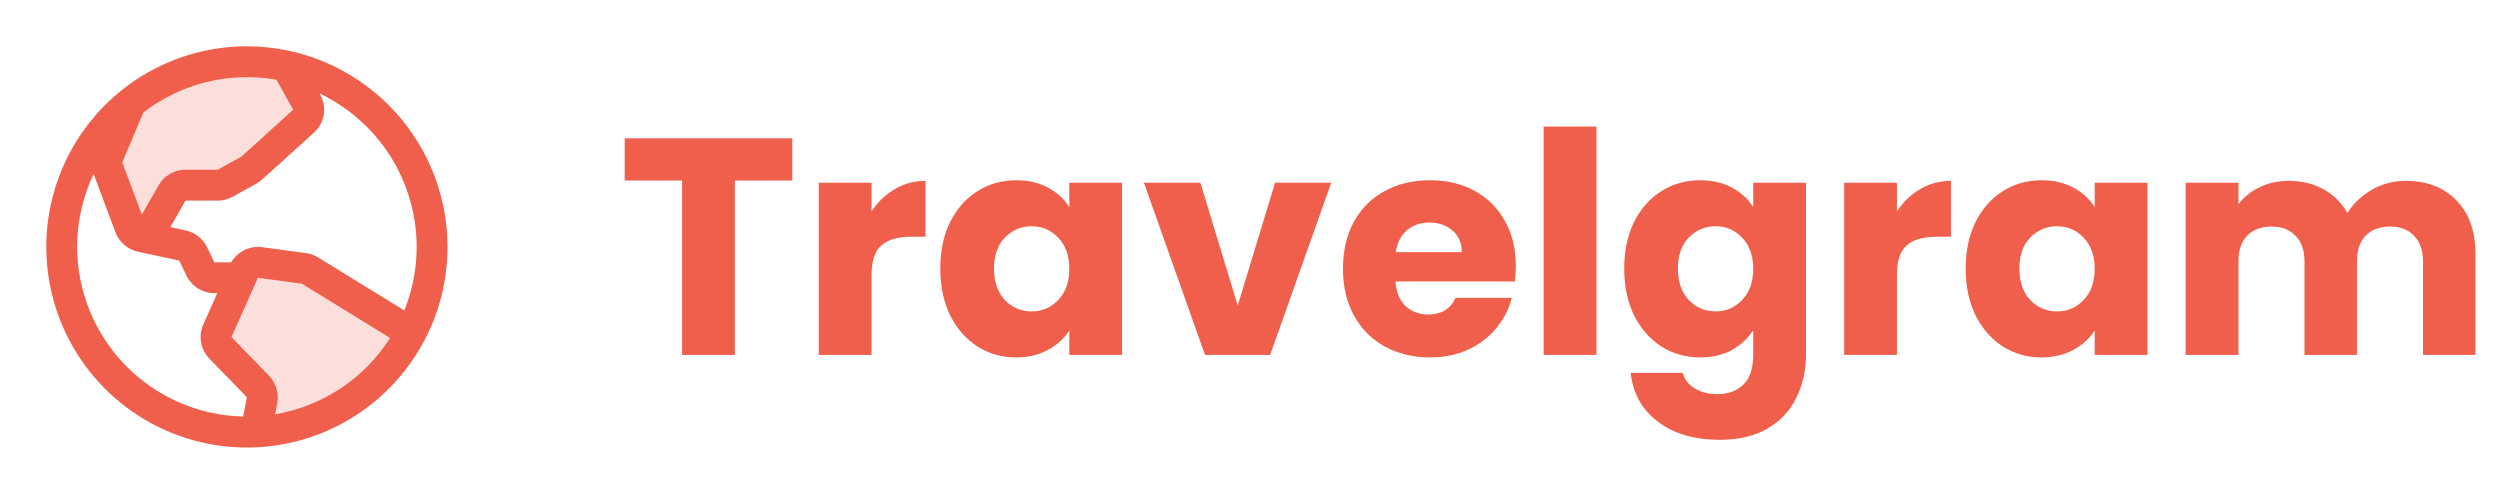
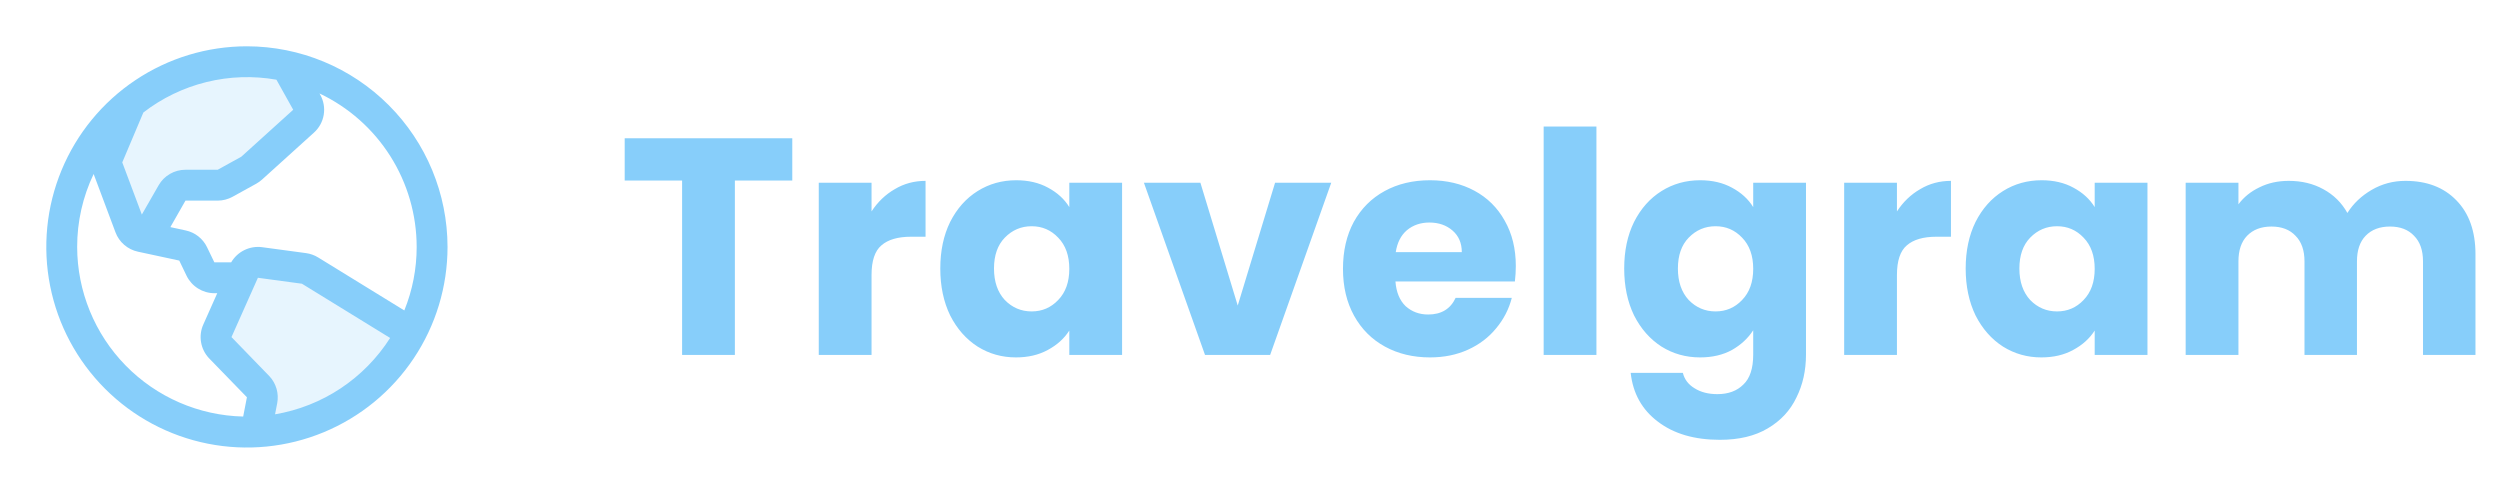
<svg xmlns="http://www.w3.org/2000/svg" width="162" height="32" viewBox="0 0 162 32" fill="none">
-   <path opacity="0.2" d="M26.636 21.56C25.667 23.415 24.229 24.983 22.466 26.111C20.703 27.238 18.675 27.885 16.585 27.986L16.981 25.931C17.011 25.777 17.003 25.618 16.96 25.467C16.917 25.316 16.838 25.177 16.731 25.062L14.264 22.521C14.131 22.378 14.043 22.198 14.011 22.005C13.979 21.812 14.004 21.614 14.084 21.435L15.796 17.593C15.884 17.395 16.034 17.231 16.223 17.126C16.412 17.021 16.63 16.98 16.844 17.009L19.696 17.394C19.834 17.413 19.967 17.46 20.086 17.532L26.636 21.56ZM14.589 11.875L16.125 11.03C16.193 10.993 16.256 10.948 16.312 10.896L19.676 7.855C19.844 7.703 19.954 7.498 19.991 7.275C20.027 7.051 19.986 6.822 19.875 6.625L18.562 4.274C17.721 4.091 16.861 4 16 4C13.261 3.996 10.603 4.933 8.473 6.654L7 10.135C6.901 10.371 6.895 10.636 6.985 10.875L8.423 14.709C8.482 14.865 8.579 15.005 8.706 15.114C8.833 15.223 8.985 15.299 9.149 15.334L9.485 15.406L11.15 12.5C11.238 12.348 11.364 12.221 11.517 12.134C11.669 12.046 11.842 12 12.018 12H14.106C14.275 12 14.441 11.957 14.589 11.875Z" fill="#EF5F4C" />
-   <path d="M16 3C13.429 3 10.915 3.762 8.778 5.191C6.64 6.619 4.974 8.65 3.99 11.025C3.006 13.401 2.748 16.014 3.25 18.536C3.751 21.058 4.99 23.374 6.808 25.192C8.626 27.011 10.942 28.249 13.464 28.75C15.986 29.252 18.599 28.994 20.975 28.01C23.35 27.026 25.381 25.36 26.809 23.222C28.238 21.085 29 18.571 29 16C28.996 12.553 27.626 9.249 25.188 6.812C22.751 4.374 19.447 3.004 16 3ZM27 16C27.001 17.411 26.73 18.809 26.2 20.117L20.613 16.681C20.375 16.535 20.109 16.44 19.832 16.402L16.98 16.017C16.587 15.966 16.188 16.032 15.832 16.207C15.476 16.382 15.18 16.658 14.98 17H13.89L13.415 16.017C13.284 15.744 13.091 15.504 12.853 15.316C12.615 15.128 12.337 14.998 12.04 14.934L11.04 14.717L12.018 13H14.106C14.444 12.999 14.777 12.913 15.072 12.75L16.604 11.905C16.738 11.83 16.864 11.74 16.979 11.637L20.343 8.595C20.68 8.293 20.904 7.885 20.978 7.438C21.052 6.991 20.972 6.532 20.75 6.138L20.705 6.056C22.587 6.949 24.178 8.357 25.292 10.117C26.406 11.877 26.998 13.917 27 16ZM17.914 5.168L19 7.112L15.636 10.155L14.106 11H12.018C11.666 10.999 11.32 11.092 11.016 11.267C10.711 11.443 10.458 11.695 10.283 12L9.191 13.904L7.923 10.524L9.29 7.29C10.5 6.355 11.893 5.683 13.378 5.317C14.863 4.951 16.409 4.899 17.915 5.165L17.914 5.168ZM5 16C4.998 14.365 5.363 12.751 6.068 11.275L7.485 15.059C7.603 15.372 7.798 15.651 8.052 15.869C8.306 16.087 8.61 16.239 8.938 16.309L11.616 16.885L12.092 17.875C12.258 18.212 12.514 18.495 12.832 18.694C13.15 18.893 13.517 18.999 13.893 19H14.078L13.174 21.029C13.014 21.386 12.963 21.782 13.027 22.168C13.091 22.554 13.266 22.913 13.531 23.2L13.549 23.218L16 25.742L15.758 26.992C12.885 26.926 10.152 25.739 8.142 23.685C6.132 21.631 5.005 18.873 5 16ZM17.823 26.848L17.964 26.121C18.022 25.813 18.007 25.495 17.92 25.193C17.833 24.891 17.677 24.614 17.464 24.384C17.458 24.378 17.452 24.372 17.446 24.366L15 21.843L16.712 18L19.565 18.385L25.28 21.9C24.452 23.2 23.36 24.312 22.076 25.165C20.791 26.017 19.342 26.59 17.823 26.848Z" fill="#EF5F4C" />
-   <path d="M51.34 8.96V11.7H47.62V23H44.2V11.7H40.48V8.96H51.34ZM56.476 13.7C56.876 13.087 57.376 12.607 57.976 12.26C58.576 11.9 59.243 11.72 59.976 11.72V15.34H59.036C58.183 15.34 57.543 15.527 57.116 15.9C56.69 16.26 56.476 16.9 56.476 17.82V23H53.056V11.84H56.476V13.7ZM60.931 17.4C60.931 16.253 61.144 15.247 61.571 14.38C62.011 13.513 62.604 12.847 63.351 12.38C64.098 11.913 64.931 11.68 65.851 11.68C66.638 11.68 67.324 11.84 67.911 12.16C68.511 12.48 68.971 12.9 69.291 13.42V11.84H72.711V23H69.291V21.42C68.958 21.94 68.491 22.36 67.891 22.68C67.304 23 66.618 23.16 65.831 23.16C64.924 23.16 64.098 22.927 63.351 22.46C62.604 21.98 62.011 21.307 61.571 20.44C61.144 19.56 60.931 18.547 60.931 17.4ZM69.291 17.42C69.291 16.567 69.051 15.893 68.571 15.4C68.104 14.907 67.531 14.66 66.851 14.66C66.171 14.66 65.591 14.907 65.111 15.4C64.644 15.88 64.411 16.547 64.411 17.4C64.411 18.253 64.644 18.933 65.111 19.44C65.591 19.933 66.171 20.18 66.851 20.18C67.531 20.18 68.104 19.933 68.571 19.44C69.051 18.947 69.291 18.273 69.291 17.42ZM80.205 19.8L82.625 11.84H86.265L82.305 23H78.085L74.125 11.84H77.785L80.205 19.8ZM98.225 17.24C98.225 17.56 98.205 17.893 98.165 18.24H90.425C90.478 18.933 90.698 19.467 91.085 19.84C91.485 20.2 91.972 20.38 92.545 20.38C93.398 20.38 93.992 20.02 94.325 19.3H97.965C97.778 20.033 97.438 20.693 96.945 21.28C96.465 21.867 95.858 22.327 95.125 22.66C94.391 22.993 93.572 23.16 92.665 23.16C91.572 23.16 90.598 22.927 89.745 22.46C88.891 21.993 88.225 21.327 87.745 20.46C87.265 19.593 87.025 18.58 87.025 17.42C87.025 16.26 87.258 15.247 87.725 14.38C88.205 13.513 88.871 12.847 89.725 12.38C90.578 11.913 91.558 11.68 92.665 11.68C93.745 11.68 94.705 11.907 95.545 12.36C96.385 12.813 97.038 13.46 97.505 14.3C97.985 15.14 98.225 16.12 98.225 17.24ZM94.725 16.34C94.725 15.753 94.525 15.287 94.125 14.94C93.725 14.593 93.225 14.42 92.625 14.42C92.052 14.42 91.565 14.587 91.165 14.92C90.778 15.253 90.538 15.727 90.445 16.34H94.725ZM103.449 8.2V23H100.029V8.2H103.449ZM110.168 11.68C110.954 11.68 111.641 11.84 112.228 12.16C112.828 12.48 113.288 12.9 113.608 13.42V11.84H117.028V22.98C117.028 24.007 116.821 24.933 116.408 25.76C116.008 26.6 115.388 27.267 114.548 27.76C113.721 28.253 112.688 28.5 111.448 28.5C109.794 28.5 108.454 28.107 107.428 27.32C106.401 26.547 105.814 25.493 105.668 24.16H109.048C109.154 24.587 109.408 24.92 109.808 25.16C110.208 25.413 110.701 25.54 111.288 25.54C111.994 25.54 112.554 25.333 112.968 24.92C113.394 24.52 113.608 23.873 113.608 22.98V21.4C113.274 21.92 112.814 22.347 112.228 22.68C111.641 23 110.954 23.16 110.168 23.16C109.248 23.16 108.414 22.927 107.668 22.46C106.921 21.98 106.328 21.307 105.888 20.44C105.461 19.56 105.248 18.547 105.248 17.4C105.248 16.253 105.461 15.247 105.888 14.38C106.328 13.513 106.921 12.847 107.668 12.38C108.414 11.913 109.248 11.68 110.168 11.68ZM113.608 17.42C113.608 16.567 113.368 15.893 112.888 15.4C112.421 14.907 111.848 14.66 111.168 14.66C110.488 14.66 109.908 14.907 109.428 15.4C108.961 15.88 108.728 16.547 108.728 17.4C108.728 18.253 108.961 18.933 109.428 19.44C109.908 19.933 110.488 20.18 111.168 20.18C111.848 20.18 112.421 19.933 112.888 19.44C113.368 18.947 113.608 18.273 113.608 17.42ZM122.922 13.7C123.322 13.087 123.822 12.607 124.422 12.26C125.022 11.9 125.688 11.72 126.422 11.72V15.34H125.482C124.628 15.34 123.988 15.527 123.562 15.9C123.135 16.26 122.922 16.9 122.922 17.82V23H119.502V11.84H122.922V13.7ZM127.376 17.4C127.376 16.253 127.59 15.247 128.016 14.38C128.456 13.513 129.05 12.847 129.796 12.38C130.543 11.913 131.376 11.68 132.296 11.68C133.083 11.68 133.77 11.84 134.356 12.16C134.956 12.48 135.416 12.9 135.736 13.42V11.84H139.156V23H135.736V21.42C135.403 21.94 134.936 22.36 134.336 22.68C133.75 23 133.063 23.16 132.276 23.16C131.37 23.16 130.543 22.927 129.796 22.46C129.05 21.98 128.456 21.307 128.016 20.44C127.59 19.56 127.376 18.547 127.376 17.4ZM135.736 17.42C135.736 16.567 135.496 15.893 135.016 15.4C134.55 14.907 133.976 14.66 133.296 14.66C132.616 14.66 132.036 14.907 131.556 15.4C131.09 15.88 130.856 16.547 130.856 17.4C130.856 18.253 131.09 18.933 131.556 19.44C132.036 19.933 132.616 20.18 133.296 20.18C133.976 20.18 134.55 19.933 135.016 19.44C135.496 18.947 135.736 18.273 135.736 17.42ZM155.871 11.72C157.257 11.72 158.357 12.14 159.171 12.98C159.997 13.82 160.411 14.987 160.411 16.48V23H157.011V16.94C157.011 16.22 156.817 15.667 156.431 15.28C156.057 14.88 155.537 14.68 154.871 14.68C154.204 14.68 153.677 14.88 153.291 15.28C152.917 15.667 152.731 16.22 152.731 16.94V23H149.331V16.94C149.331 16.22 149.137 15.667 148.751 15.28C148.377 14.88 147.857 14.68 147.191 14.68C146.524 14.68 145.997 14.88 145.611 15.28C145.237 15.667 145.051 16.22 145.051 16.94V23H141.631V11.84H145.051V13.24C145.397 12.773 145.851 12.407 146.411 12.14C146.971 11.86 147.604 11.72 148.311 11.72C149.151 11.72 149.897 11.9 150.551 12.26C151.217 12.62 151.737 13.133 152.111 13.8C152.497 13.187 153.024 12.687 153.691 12.3C154.357 11.913 155.084 11.72 155.871 11.72Z" fill="#EF5F4C" />
+   <path opacity="0.2" d="M26.636 21.56C25.667 23.415 24.229 24.983 22.466 26.111C20.703 27.238 18.675 27.885 16.585 27.986L16.981 25.931C17.011 25.777 17.003 25.618 16.96 25.467C16.917 25.316 16.838 25.177 16.731 25.062L14.264 22.521C14.131 22.378 14.043 22.198 14.011 22.005C13.979 21.812 14.004 21.614 14.084 21.435L15.796 17.593C15.884 17.395 16.034 17.231 16.223 17.126C16.412 17.021 16.63 16.98 16.844 17.009L19.696 17.394C19.834 17.413 19.967 17.46 20.086 17.532L26.636 21.56ZM14.589 11.875L16.125 11.03C16.193 10.993 16.256 10.948 16.312 10.896L19.676 7.855C19.844 7.703 19.954 7.498 19.991 7.275C20.027 7.051 19.986 6.822 19.875 6.625L18.562 4.274C17.721 4.091 16.861 4 16 4C13.261 3.996 10.603 4.933 8.473 6.654L7 10.135C6.901 10.371 6.895 10.636 6.985 10.875L8.423 14.709C8.482 14.865 8.579 15.005 8.706 15.114C8.833 15.223 8.985 15.299 9.149 15.334L9.485 15.406L11.15 12.5C11.238 12.348 11.364 12.221 11.517 12.134C11.669 12.046 11.842 12 12.018 12H14.106C14.275 12 14.441 11.957 14.589 11.875Z" fill="#87cefa" />
+   <path d="M16 3C13.429 3 10.915 3.762 8.778 5.191C6.64 6.619 4.974 8.65 3.99 11.025C3.006 13.401 2.748 16.014 3.25 18.536C3.751 21.058 4.99 23.374 6.808 25.192C8.626 27.011 10.942 28.249 13.464 28.75C15.986 29.252 18.599 28.994 20.975 28.01C23.35 27.026 25.381 25.36 26.809 23.222C28.238 21.085 29 18.571 29 16C28.996 12.553 27.626 9.249 25.188 6.812C22.751 4.374 19.447 3.004 16 3ZM27 16C27.001 17.411 26.73 18.809 26.2 20.117L20.613 16.681C20.375 16.535 20.109 16.44 19.832 16.402L16.98 16.017C16.587 15.966 16.188 16.032 15.832 16.207C15.476 16.382 15.18 16.658 14.98 17H13.89L13.415 16.017C13.284 15.744 13.091 15.504 12.853 15.316C12.615 15.128 12.337 14.998 12.04 14.934L11.04 14.717L12.018 13H14.106C14.444 12.999 14.777 12.913 15.072 12.75L16.604 11.905C16.738 11.83 16.864 11.74 16.979 11.637L20.343 8.595C20.68 8.293 20.904 7.885 20.978 7.438C21.052 6.991 20.972 6.532 20.75 6.138L20.705 6.056C22.587 6.949 24.178 8.357 25.292 10.117C26.406 11.877 26.998 13.917 27 16ZM17.914 5.168L19 7.112L15.636 10.155L14.106 11H12.018C11.666 10.999 11.32 11.092 11.016 11.267C10.711 11.443 10.458 11.695 10.283 12L9.191 13.904L7.923 10.524L9.29 7.29C10.5 6.355 11.893 5.683 13.378 5.317C14.863 4.951 16.409 4.899 17.915 5.165L17.914 5.168ZM5 16C4.998 14.365 5.363 12.751 6.068 11.275L7.485 15.059C7.603 15.372 7.798 15.651 8.052 15.869C8.306 16.087 8.61 16.239 8.938 16.309L11.616 16.885L12.092 17.875C12.258 18.212 12.514 18.495 12.832 18.694C13.15 18.893 13.517 18.999 13.893 19H14.078L13.174 21.029C13.014 21.386 12.963 21.782 13.027 22.168C13.091 22.554 13.266 22.913 13.531 23.2L13.549 23.218L16 25.742L15.758 26.992C12.885 26.926 10.152 25.739 8.142 23.685C6.132 21.631 5.005 18.873 5 16ZM17.823 26.848L17.964 26.121C18.022 25.813 18.007 25.495 17.92 25.193C17.833 24.891 17.677 24.614 17.464 24.384C17.458 24.378 17.452 24.372 17.446 24.366L15 21.843L16.712 18L19.565 18.385L25.28 21.9C24.452 23.2 23.36 24.312 22.076 25.165C20.791 26.017 19.342 26.59 17.823 26.848Z" fill="#87cefa" />
+   <path d="M51.34 8.96V11.7H47.62V23H44.2V11.7H40.48V8.96H51.34ZM56.476 13.7C56.876 13.087 57.376 12.607 57.976 12.26C58.576 11.9 59.243 11.72 59.976 11.72V15.34H59.036C58.183 15.34 57.543 15.527 57.116 15.9C56.69 16.26 56.476 16.9 56.476 17.82V23H53.056V11.84H56.476V13.7ZM60.931 17.4C60.931 16.253 61.144 15.247 61.571 14.38C62.011 13.513 62.604 12.847 63.351 12.38C64.098 11.913 64.931 11.68 65.851 11.68C66.638 11.68 67.324 11.84 67.911 12.16C68.511 12.48 68.971 12.9 69.291 13.42V11.84H72.711V23H69.291V21.42C68.958 21.94 68.491 22.36 67.891 22.68C67.304 23 66.618 23.16 65.831 23.16C64.924 23.16 64.098 22.927 63.351 22.46C62.604 21.98 62.011 21.307 61.571 20.44C61.144 19.56 60.931 18.547 60.931 17.4ZM69.291 17.42C69.291 16.567 69.051 15.893 68.571 15.4C68.104 14.907 67.531 14.66 66.851 14.66C66.171 14.66 65.591 14.907 65.111 15.4C64.644 15.88 64.411 16.547 64.411 17.4C64.411 18.253 64.644 18.933 65.111 19.44C65.591 19.933 66.171 20.18 66.851 20.18C67.531 20.18 68.104 19.933 68.571 19.44C69.051 18.947 69.291 18.273 69.291 17.42ZM80.205 19.8L82.625 11.84H86.265L82.305 23H78.085L74.125 11.84H77.785L80.205 19.8ZM98.225 17.24C98.225 17.56 98.205 17.893 98.165 18.24H90.425C90.478 18.933 90.698 19.467 91.085 19.84C91.485 20.2 91.972 20.38 92.545 20.38C93.398 20.38 93.992 20.02 94.325 19.3H97.965C97.778 20.033 97.438 20.693 96.945 21.28C96.465 21.867 95.858 22.327 95.125 22.66C94.391 22.993 93.572 23.16 92.665 23.16C91.572 23.16 90.598 22.927 89.745 22.46C88.891 21.993 88.225 21.327 87.745 20.46C87.265 19.593 87.025 18.58 87.025 17.42C87.025 16.26 87.258 15.247 87.725 14.38C88.205 13.513 88.871 12.847 89.725 12.38C90.578 11.913 91.558 11.68 92.665 11.68C93.745 11.68 94.705 11.907 95.545 12.36C96.385 12.813 97.038 13.46 97.505 14.3C97.985 15.14 98.225 16.12 98.225 17.24ZM94.725 16.34C94.725 15.753 94.525 15.287 94.125 14.94C93.725 14.593 93.225 14.42 92.625 14.42C92.052 14.42 91.565 14.587 91.165 14.92C90.778 15.253 90.538 15.727 90.445 16.34H94.725ZM103.449 8.2V23H100.029V8.2H103.449ZM110.168 11.68C110.954 11.68 111.641 11.84 112.228 12.16C112.828 12.48 113.288 12.9 113.608 13.42V11.84H117.028V22.98C117.028 24.007 116.821 24.933 116.408 25.76C116.008 26.6 115.388 27.267 114.548 27.76C113.721 28.253 112.688 28.5 111.448 28.5C109.794 28.5 108.454 28.107 107.428 27.32C106.401 26.547 105.814 25.493 105.668 24.16H109.048C109.154 24.587 109.408 24.92 109.808 25.16C110.208 25.413 110.701 25.54 111.288 25.54C111.994 25.54 112.554 25.333 112.968 24.92C113.394 24.52 113.608 23.873 113.608 22.98V21.4C113.274 21.92 112.814 22.347 112.228 22.68C111.641 23 110.954 23.16 110.168 23.16C109.248 23.16 108.414 22.927 107.668 22.46C106.921 21.98 106.328 21.307 105.888 20.44C105.461 19.56 105.248 18.547 105.248 17.4C105.248 16.253 105.461 15.247 105.888 14.38C106.328 13.513 106.921 12.847 107.668 12.38C108.414 11.913 109.248 11.68 110.168 11.68ZM113.608 17.42C113.608 16.567 113.368 15.893 112.888 15.4C112.421 14.907 111.848 14.66 111.168 14.66C110.488 14.66 109.908 14.907 109.428 15.4C108.961 15.88 108.728 16.547 108.728 17.4C108.728 18.253 108.961 18.933 109.428 19.44C109.908 19.933 110.488 20.18 111.168 20.18C111.848 20.18 112.421 19.933 112.888 19.44C113.368 18.947 113.608 18.273 113.608 17.42ZM122.922 13.7C123.322 13.087 123.822 12.607 124.422 12.26C125.022 11.9 125.688 11.72 126.422 11.72V15.34H125.482C124.628 15.34 123.988 15.527 123.562 15.9C123.135 16.26 122.922 16.9 122.922 17.82V23H119.502V11.84H122.922V13.7ZM127.376 17.4C127.376 16.253 127.59 15.247 128.016 14.38C128.456 13.513 129.05 12.847 129.796 12.38C130.543 11.913 131.376 11.68 132.296 11.68C133.083 11.68 133.77 11.84 134.356 12.16C134.956 12.48 135.416 12.9 135.736 13.42V11.84H139.156V23H135.736V21.42C135.403 21.94 134.936 22.36 134.336 22.68C133.75 23 133.063 23.16 132.276 23.16C131.37 23.16 130.543 22.927 129.796 22.46C129.05 21.98 128.456 21.307 128.016 20.44C127.59 19.56 127.376 18.547 127.376 17.4ZM135.736 17.42C135.736 16.567 135.496 15.893 135.016 15.4C134.55 14.907 133.976 14.66 133.296 14.66C132.616 14.66 132.036 14.907 131.556 15.4C131.09 15.88 130.856 16.547 130.856 17.4C130.856 18.253 131.09 18.933 131.556 19.44C132.036 19.933 132.616 20.18 133.296 20.18C133.976 20.18 134.55 19.933 135.016 19.44C135.496 18.947 135.736 18.273 135.736 17.42ZM155.871 11.72C157.257 11.72 158.357 12.14 159.171 12.98C159.997 13.82 160.411 14.987 160.411 16.48V23H157.011V16.94C157.011 16.22 156.817 15.667 156.431 15.28C156.057 14.88 155.537 14.68 154.871 14.68C154.204 14.68 153.677 14.88 153.291 15.28C152.917 15.667 152.731 16.22 152.731 16.94V23H149.331V16.94C149.331 16.22 149.137 15.667 148.751 15.28C148.377 14.88 147.857 14.68 147.191 14.68C146.524 14.68 145.997 14.88 145.611 15.28C145.237 15.667 145.051 16.22 145.051 16.94V23H141.631V11.84H145.051V13.24C145.397 12.773 145.851 12.407 146.411 12.14C146.971 11.86 147.604 11.72 148.311 11.72C149.151 11.72 149.897 11.9 150.551 12.26C151.217 12.62 151.737 13.133 152.111 13.8C152.497 13.187 153.024 12.687 153.691 12.3C154.357 11.913 155.084 11.72 155.871 11.72Z" fill="#87cefa" />
</svg>
